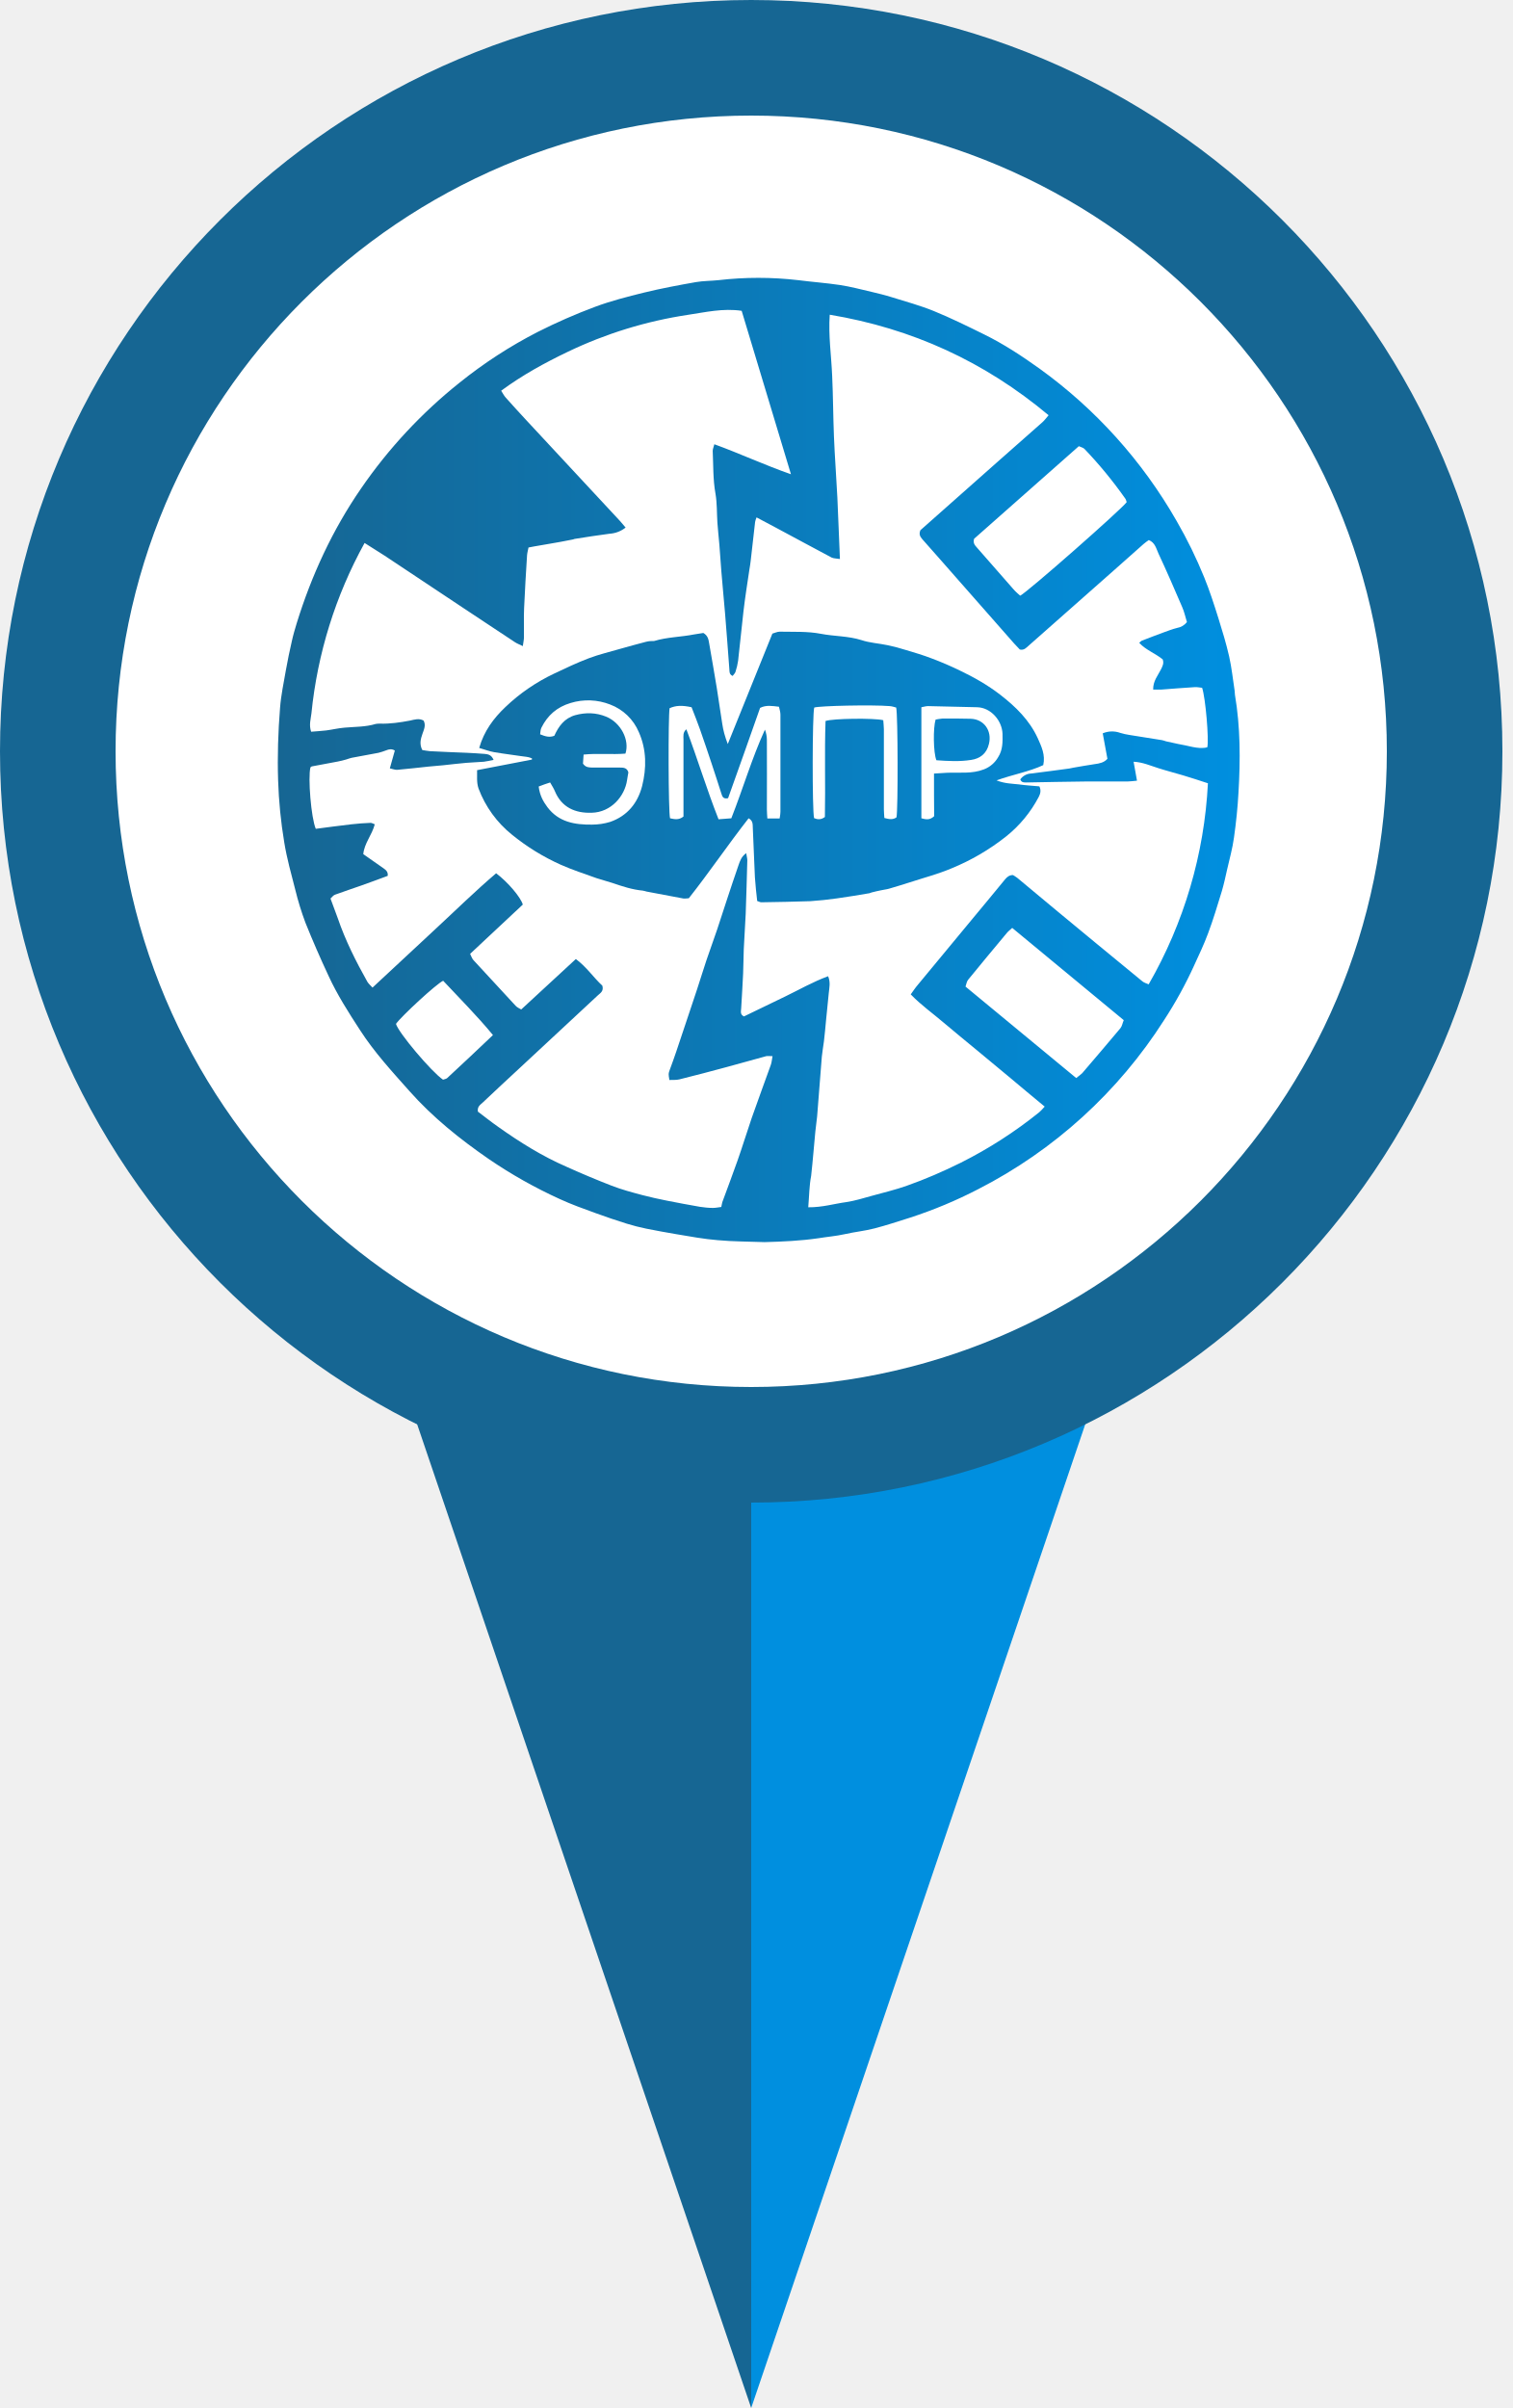
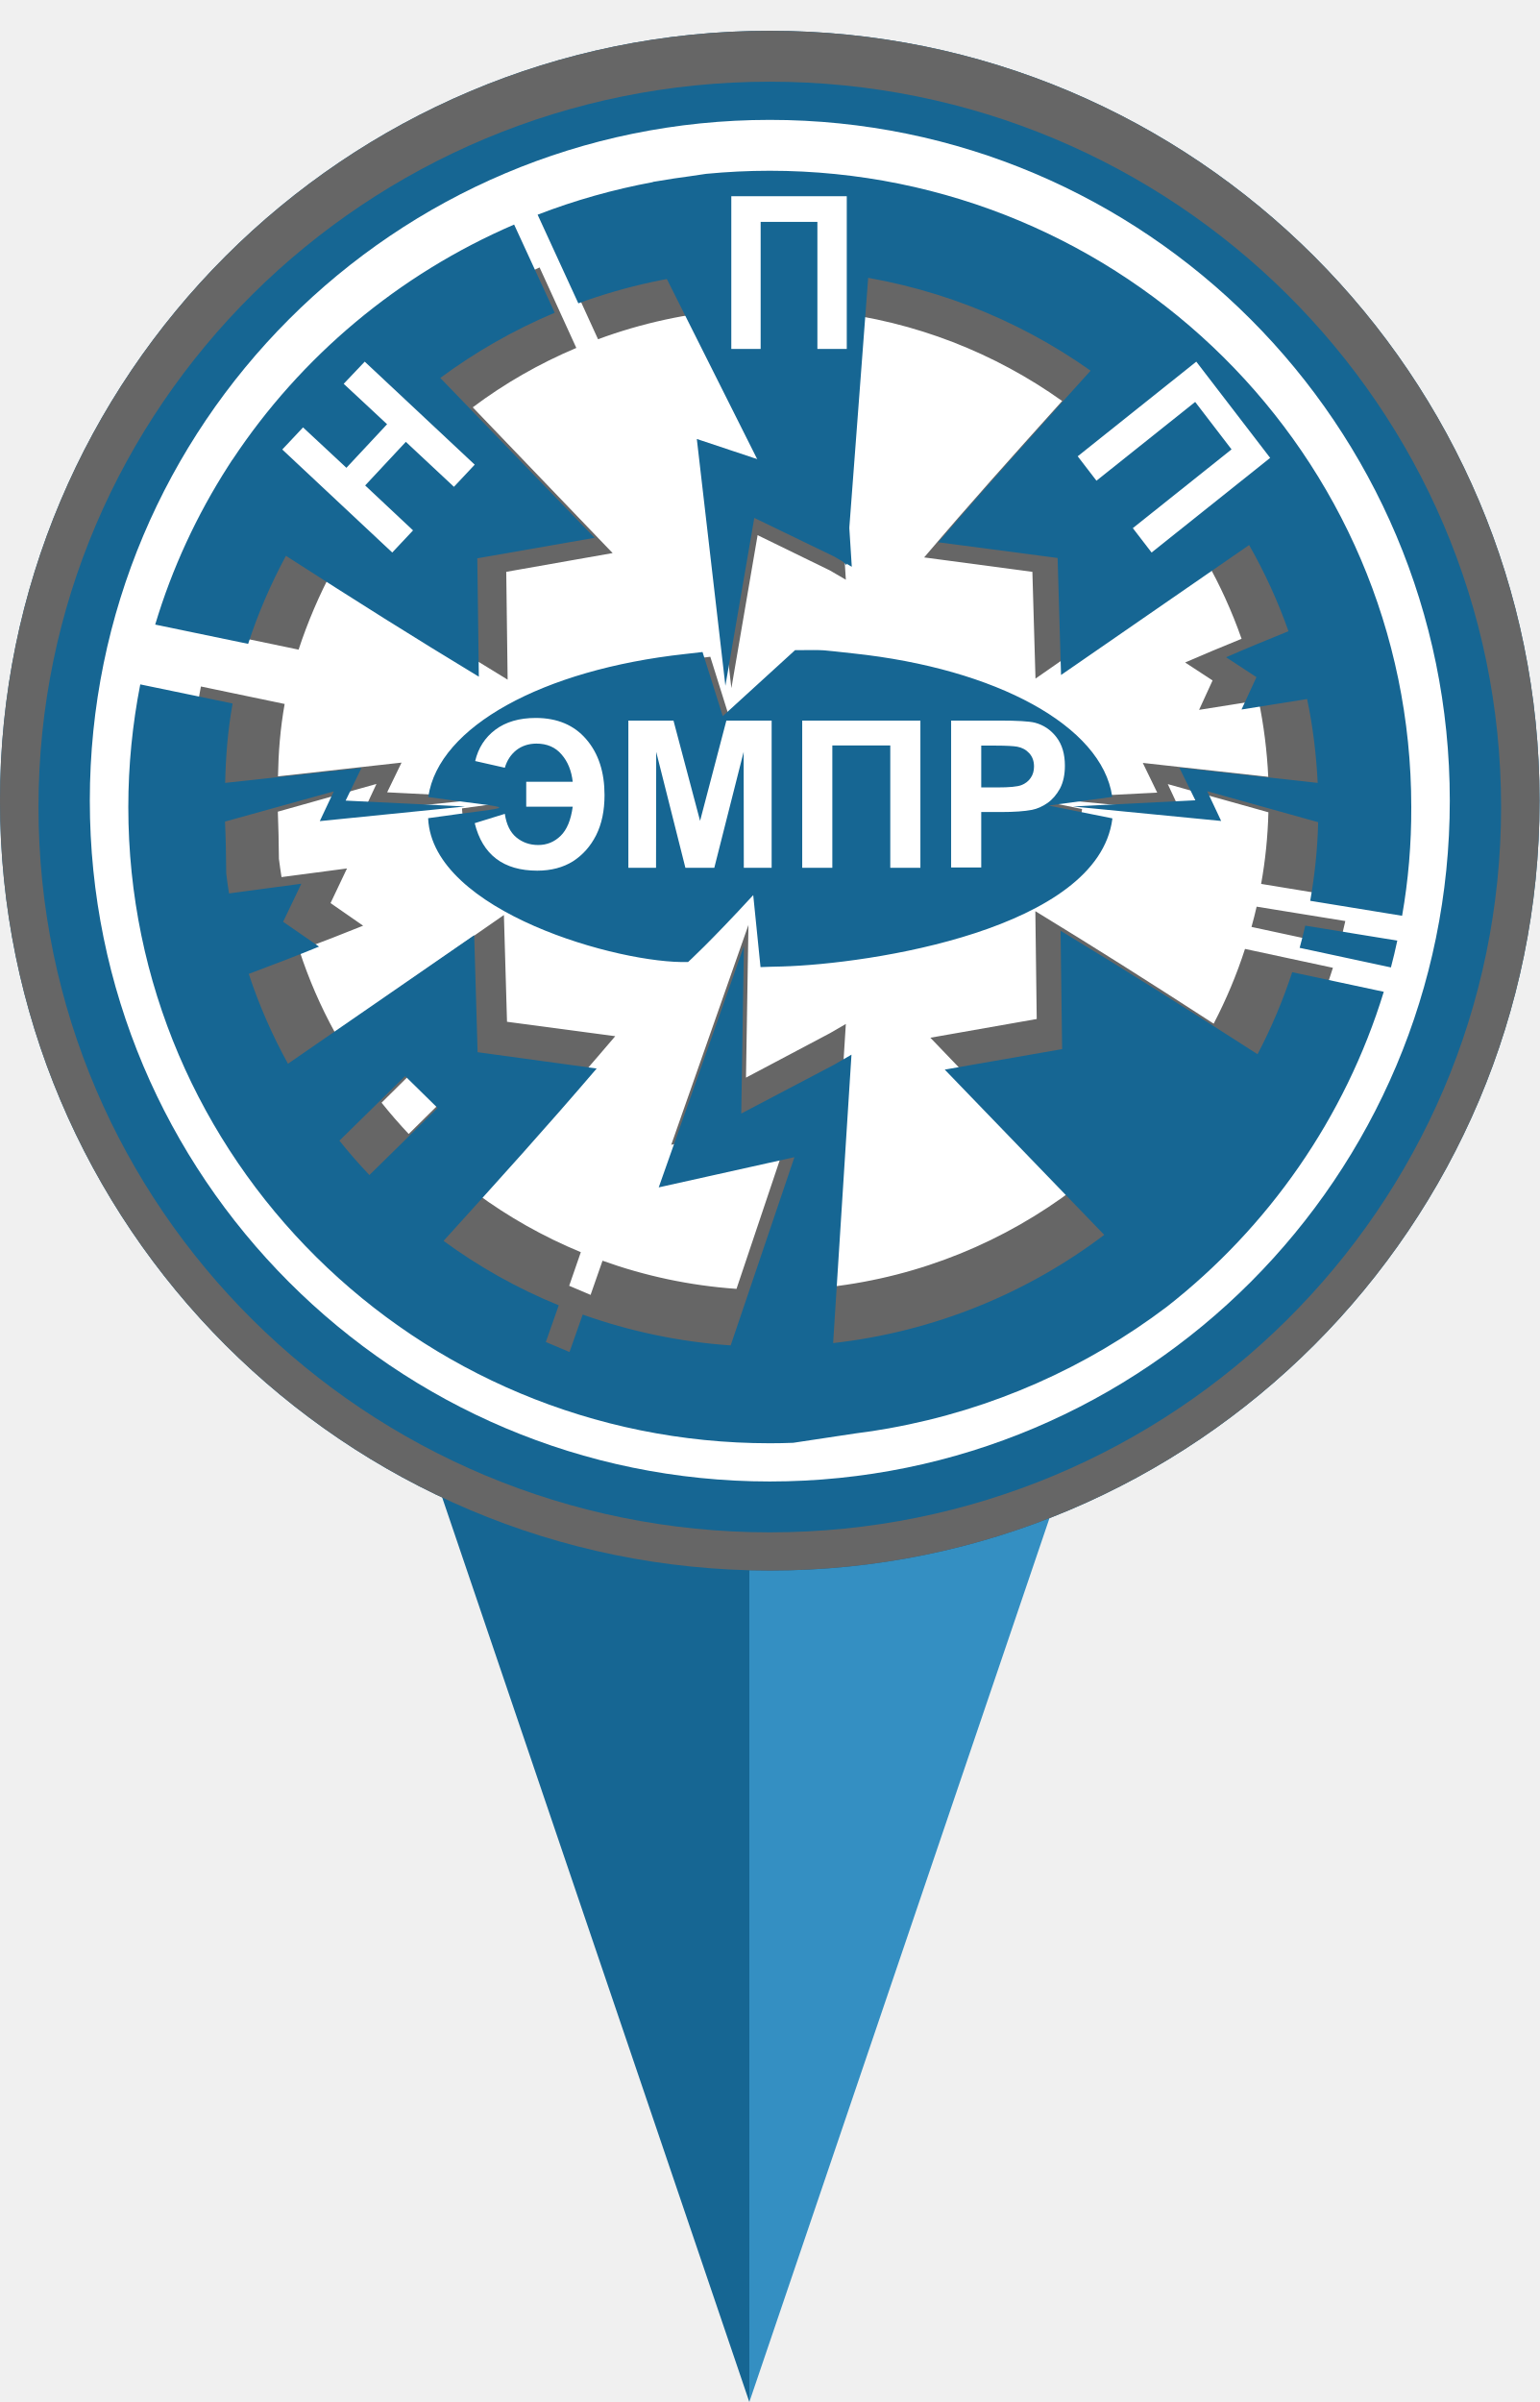
- <svg xmlns="http://www.w3.org/2000/svg" width="49" height="78" fill="none">
-   <path d="M24.336 78L13.104 44.928l11.232 1.46V78z" fill="#166693" />
-   <path d="M24.336 78l11.232-33.072-11.232 1.46V78z" fill="#008FDF" />
-   <circle cx="24.336" cy="24.336" r="24.336" fill="#166693" />
-   <circle cx="24.336" cy="24.336" r="20.592" fill="#fff" />
-   <path d="M24.77 40.235c-.508-.02-1.01-.016-1.518-.063-.45-.036-.895-.12-1.34-.194a32.64 32.64 0 01-.974-.179 6.596 6.596 0 01-.634-.162 22.62 22.62 0 01-1.01-.342c-.393-.142-.786-.283-1.163-.457a15.379 15.379 0 01-2.293-1.292c-.937-.646-1.822-1.355-2.576-2.206-.56-.63-1.136-1.255-1.597-1.97-.372-.572-.739-1.144-1.021-1.759a33.5 33.5 0 01-.749-1.722 9.39 9.39 0 01-.33-1.072c-.13-.504-.272-1.013-.356-1.528a15.135 15.135 0 01-.199-2.006c-.026-.788 0-1.576.063-2.359.031-.41.12-.814.188-1.213.058-.315.12-.635.194-.945.042-.194.1-.389.157-.578.482-1.554 1.157-3.02 2.084-4.364a15.873 15.873 0 013.194-3.43 14.85 14.85 0 012.534-1.644 18.283 18.283 0 011.86-.814c.507-.189 1.041-.325 1.575-.457.555-.136 1.12-.241 1.686-.341.24-.042.487-.037.728-.063a11.212 11.212 0 012.587 0c.45.058.9.09 1.35.157.346.053.681.142 1.021.221.22.053.44.105.655.173.455.142.921.268 1.361.447.555.226 1.095.493 1.629.756.633.31 1.225.699 1.796 1.108a15.66 15.66 0 014.445 4.937c.34.588.639 1.198.895 1.828.178.436.32.882.461 1.329.126.404.251.814.346 1.229.083.367.12.74.178 1.113.005.042.005.09.01.131.178 1.05.178 2.106.115 3.167-.026.489-.078.977-.146 1.46-.047.347-.142.683-.22 1.025-.053.236-.105.478-.173.709-.141.457-.277.919-.445 1.365-.131.357-.298.704-.456 1.05a13.368 13.368 0 01-.968 1.76 15.515 15.515 0 01-6.021 5.478 14.59 14.59 0 01-2.21.924c-.383.121-.76.247-1.147.347-.32.084-.65.115-.974.189-.282.063-.565.084-.848.131-.576.084-1.157.11-1.744.126zm1.414-1.129c.456.005.843-.115 1.236-.168.282-.042.56-.131.832-.205.377-.105.76-.194 1.126-.325.597-.21 1.178-.463 1.749-.746a14.152 14.152 0 002.54-1.634c.057-.047.104-.105.177-.183-.382-.316-.743-.615-1.104-.92-.357-.294-.712-.588-1.069-.887-.36-.3-.727-.594-1.089-.903-.356-.305-.738-.573-1.078-.925.083-.115.152-.22.23-.31.57-.693 1.147-1.381 1.717-2.074.372-.452.75-.898 1.116-1.35.068-.079.136-.131.251-.131.042.026.094.057.142.094.863.72 1.727 1.44 2.596 2.154.482.399.97.798 1.456 1.197.053.042.126.063.2.095a14.522 14.522 0 001.92-6.513c-.277-.09-.539-.179-.806-.257-.267-.08-.534-.147-.795-.231-.257-.08-.508-.195-.807-.21.037.215.073.399.11.614-.126.01-.215.026-.309.026h-1.361c-.639.006-1.273.021-1.911.032-.079 0-.163.005-.2-.1a.454.454 0 01.346-.19c.414-.052.828-.104 1.241-.162.042-.005.084-.02.126-.026.23-.037.46-.084.696-.116.157-.02.31-.052.414-.173-.052-.289-.105-.557-.152-.825a.778.778 0 01.566-.015c.099.031.199.052.303.068.351.058.702.11 1.053.168.042.005.083.026.125.037.126.026.257.058.383.084.162.031.324.063.481.1.163.031.32.052.477.01.057-.252-.058-1.602-.168-1.927-.073-.006-.157-.027-.24-.021-.357.02-.713.052-1.069.078-.089.006-.178 0-.277 0-.005-.278.152-.451.251-.65.052-.106.105-.2.058-.327-.236-.194-.54-.299-.76-.535a.37.37 0 01.079-.069c.236-.089.466-.183.702-.267.146-.053.293-.11.445-.148a.513.513 0 00.319-.189c-.052-.168-.084-.33-.152-.483-.251-.583-.502-1.166-.77-1.738-.073-.158-.11-.357-.314-.436-.057.042-.115.079-.167.126l-.958.85-2.765 2.443c-.079.068-.147.158-.288.126-.052-.058-.12-.126-.183-.194l-1.9-2.159c-.357-.404-.713-.814-1.074-1.218-.079-.09-.116-.168-.063-.294.817-.72 1.639-1.45 2.46-2.18.498-.441.996-.877 1.493-1.318.068-.058.12-.137.199-.226-2.079-1.739-4.42-2.81-7.09-3.256-.047.682.053 1.334.079 1.985.031.656.031 1.313.058 1.97.026.656.078 1.307.11 1.964.031.65.052 1.302.083 1.995-.11-.02-.199-.015-.267-.047-.607-.32-1.21-.651-1.811-.971a77.03 77.03 0 00-.623-.331c-.027.073-.042.11-.047.152l-.142 1.25c-.01.095-.026.189-.042.284-.068.456-.141.913-.194 1.37-.062.53-.11 1.061-.172 1.586a2.092 2.092 0 01-.084.358c-.016.052-.063.094-.094.136-.11-.052-.1-.131-.105-.21-.047-.61-.09-1.218-.141-1.828-.037-.451-.084-.903-.12-1.36-.027-.289-.037-.578-.064-.861-.02-.237-.047-.468-.063-.704-.02-.315-.01-.635-.062-.94-.084-.462-.068-.925-.09-1.387 0-.063.032-.126.053-.215.838.305 1.623.672 2.482.972-.54-1.797-1.068-3.546-1.597-5.294-.608-.09-1.178.047-1.739.13a13.736 13.736 0 00-3.895 1.198c-.744.357-1.466.751-2.157 1.26.052.08.089.158.146.221.22.247.445.494.67.736l3.027 3.256c.063.068.12.142.188.22a.927.927 0 01-.523.2c-.377.047-.754.11-1.131.168-.016 0-.032.016-.047.016l-.409.079-.36.063c-.163.026-.326.058-.488.084a5.82 5.82 0 00-.188.036c-.016.09-.042.174-.047.258a92.345 92.345 0 00-.095 1.702c-.015.315 0 .63-.005.945 0 .084-.02.163-.037.289-.115-.058-.193-.084-.261-.131-.55-.363-1.1-.725-1.65-1.093l-2.56-1.702c-.21-.136-.424-.268-.655-.415a14.393 14.393 0 00-1.722 5.52c-.021.184-.084.373-.01.594.167-.016.33-.021.491-.042.2-.026.393-.074.592-.09.34-.031.68-.02 1.01-.12.042-.01.09-.01.131-.01.336.01.66-.038.985-.1.141-.032.288-.08.434 0 .084.152.01.294-.036.43-.058.168-.105.331-.005.525.078.01.162.032.246.037.398.021.8.037 1.204.053.194.01.382.02.576.036.115.01.22.037.283.195-.116.02-.215.047-.315.058-.188.015-.382.02-.57.036-.252.021-.503.053-.754.079-.157.016-.314.026-.466.042-.34.037-.676.074-1.016.105-.068.005-.141-.026-.24-.047.062-.215.11-.394.162-.578-.105-.063-.194-.042-.283-.005a2.228 2.228 0 01-.246.079c-.288.057-.582.105-.87.162-.057.01-.115.037-.172.053-.095.026-.184.052-.278.068-.277.053-.56.105-.843.158-.015.005-.026.02-.042.031-.084.331.021 1.634.173 1.99.377-.046.764-.104 1.152-.146a8.26 8.26 0 01.623-.047c.042 0 .09.031.136.047-.089.346-.34.614-.372.966.23.163.445.315.66.462.084.058.147.121.131.242-.283.105-.565.21-.848.31-.283.1-.57.194-.859.3-.057.02-.1.083-.146.125.083.226.162.43.235.636.246.72.587 1.397.958 2.058.042.069.11.127.168.19.686-.636 1.346-1.256 2.01-1.87.665-.615 1.31-1.25 1.995-1.833.383.289.796.777.864 1.014-.555.52-1.12 1.05-1.707 1.596.037.074.058.147.105.2l1.367 1.48c.047.053.12.085.183.122l1.77-1.634c.35.258.581.61.858.862.053.183-.068.241-.146.315-.843.788-1.686 1.565-2.53 2.353-.402.373-.805.745-1.203 1.123-.074.069-.178.127-.152.29.21.157.43.335.665.498.696.494 1.419.946 2.204 1.287a29.2 29.2 0 001.466.615c.325.126.66.215.995.304.262.069.524.126.79.179.357.073.718.136 1.074.2.136.02.277.036.419.036.089 0 .183-.02.272-.031.016-.069.021-.116.032-.153.162-.446.335-.893.492-1.344.162-.457.303-.925.46-1.381.2-.573.414-1.146.618-1.718.032-.084.037-.184.058-.289-.09 0-.147-.01-.204 0-.43.116-.854.236-1.278.352-.508.137-1.02.273-1.534.4-.105.026-.22.015-.325.02-.036-.21-.031-.205.01-.325.074-.195.142-.394.21-.589.116-.346.23-.693.346-1.034l.33-.988c.104-.315.199-.63.303-.94.116-.336.236-.672.351-1.008.11-.331.215-.662.325-.993.12-.362.24-.725.366-1.087.047-.131.09-.273.247-.383.015.1.036.168.036.23-.016.578-.031 1.156-.052 1.734-.016.383-.047.767-.063 1.15-.01.263-.01.525-.021.788-.016.378-.042.75-.063 1.13-.005.088-.042.193.09.256.444-.215.895-.43 1.345-.65.455-.221.895-.474 1.382-.652.084.205.037.373.021.546-.031.294-.058.588-.089.888-.02.226-.042.451-.068.677-.021.163-.052.331-.068.494-.052.646-.1 1.287-.152 1.933-.016.163-.042.33-.058.493l-.062.678c-.026.252-.042.504-.074.756-.063.326-.063.657-.094 1.02zm8.681-4.186c.09-.073.147-.11.194-.157.414-.483.827-.967 1.236-1.455.057-.068.068-.168.11-.263-1.215-1.003-2.404-1.99-3.613-2.988-.068.063-.131.11-.178.168-.419.504-.838 1.003-1.251 1.512-.048.058-.058.148-.084.221 1.204.993 2.387 1.97 3.586 2.962zM36.5 16.265c-.016-.042-.021-.079-.042-.11a13.965 13.965 0 00-1.325-1.613c-.041-.042-.115-.057-.183-.089l-3.393 2.999c-.042.142.026.21.09.283.397.452.79.904 1.188 1.355.068.08.146.142.214.205.215-.094 3.3-2.81 3.451-3.03zM15.97 33.528c-.524-.635-1.084-1.192-1.613-1.759-.21.09-1.361 1.155-1.529 1.397.079.284 1.147 1.55 1.524 1.807.042-.016.1-.021.136-.053.487-.446.963-.903 1.482-1.392z" fill="url(#paint0_linear)" />
-   <path d="M15.456 24.947c.607-.116 1.193-.232 1.775-.342 0-.01.005-.02.005-.037-.042-.015-.079-.036-.12-.042-.372-.057-.744-.1-1.11-.162-.158-.027-.315-.09-.482-.137.157-.546.466-.961.848-1.323.466-.447 1-.81 1.586-1.088.367-.173.739-.351 1.116-.493.33-.126.675-.205 1.015-.305.273-.079.55-.152.828-.226a.767.767 0 01.152-.026c.041-.005.089.005.13-.005.42-.126.86-.126 1.283-.21a5.4 5.4 0 01.304-.048c.152.09.167.216.188.337.084.483.168.96.247 1.444.062.389.12.777.178 1.166.031.205.083.404.178.651.492-1.213.963-2.38 1.445-3.577.063-.015.152-.063.24-.063.446.01.896-.015 1.33.069.435.084.885.068 1.315.204.267.09.56.105.837.163.205.042.404.095.603.158.282.084.565.168.837.273.31.116.613.247.906.389.461.22.906.472 1.314.787.503.389.948.825 1.215 1.408.12.268.252.54.178.872-.46.215-.974.3-1.513.494.262.105.498.105.723.13.22.032.445.043.665.064.062.131.031.241-.021.341a4.03 4.03 0 01-1.058 1.282 7.31 7.31 0 01-1.77 1.034c-.434.184-.9.305-1.35.452-.22.073-.446.137-.67.205-.085.026-.174.031-.258.052-.099.021-.204.042-.303.069-.026.005-.047.02-.073.026-.351.058-.702.12-1.058.168a11.6 11.6 0 01-.859.09c-.529.02-1.063.026-1.592.036-.031 0-.068-.021-.13-.042-.027-.247-.058-.51-.074-.767-.026-.53-.042-1.066-.068-1.602-.005-.11.01-.23-.136-.31-.67.857-1.277 1.755-1.937 2.59-.084.005-.126.015-.168.01a80.425 80.425 0 01-1.199-.226c-.042-.01-.084-.026-.125-.031-.34-.032-.66-.137-.98-.247-.172-.058-.35-.1-.518-.157-.393-.142-.785-.268-1.162-.436a7.108 7.108 0 01-1.571-.967 3.495 3.495 0 01-1.09-1.502c-.067-.2-.041-.394-.046-.593zm9.801 1.565c.016-.1.026-.158.026-.216V23.15c0-.084-.026-.162-.047-.257-.22-.026-.413-.063-.612.037-.346.982-.691 1.964-1.037 2.925-.168.037-.188-.063-.22-.157-.105-.32-.204-.646-.314-.967-.126-.373-.246-.74-.377-1.108a25.909 25.909 0 00-.272-.714c-.314-.069-.508-.058-.712.031-.047.273-.042 3.356.015 3.566.136.027.278.069.435-.057v-2.5c0-.105-.026-.226.094-.326.367.972.66 1.949 1.042 2.915.157-.01.293-.021.414-.032.382-.971.665-1.943 1.089-2.872a.94.94 0 01.063.33c.005.752 0 1.503 0 2.259 0 .094.01.184.015.289h.398zm-7.806-1.035c.036.289.146.483.282.667.367.489.89.573 1.445.567a2.02 2.02 0 00.592-.089c.555-.194.89-.61 1.032-1.16.146-.584.146-1.177-.105-1.744a1.634 1.634 0 00-.932-.898 1.95 1.95 0 00-1.283-.048c-.44.132-.744.4-.942.799-.032.063-.032.147-.042.215.167.068.303.11.46.047.137-.304.325-.567.676-.667.34-.094.68-.084 1 .047.482.195.77.762.628 1.198-.44.037-.89-.016-1.356.031-.01.126-.016.226-.02.294.093.132.203.121.308.127h.89c.115 0 .23.005.273.157-.011.074-.032.163-.042.247-.074.52-.514 1.045-1.147 1.06-.534.017-.974-.172-1.194-.703-.037-.09-.089-.168-.152-.278-.125.037-.246.084-.371.131zm11.592.998c.052-.247.047-3.32-.01-3.556-.063-.015-.131-.042-.21-.047-.565-.047-2.267-.01-2.445.047-.063.2-.068 3.325-.005 3.582.11.047.225.058.35-.037.021-1.034-.015-2.08.021-3.109.226-.084 1.576-.1 1.87-.026.005.095.02.194.02.294v2.595c0 .094.011.183.016.278.157.042.278.063.393-.021zm1.215-1.418c.172-.01.303-.021.43-.026.397-.016.8.042 1.188-.11a.895.895 0 00.46-.395c.152-.236.147-.493.142-.756-.016-.43-.377-.85-.822-.861-.53-.01-1.063-.026-1.592-.037-.073 0-.141.026-.215.037v3.597c.147.037.267.069.414-.068-.005-.43-.005-.882-.005-1.381z" fill="url(#paint1_linear)" />
-   <path d="M30.336 24.626c-.1-.241-.11-1.045-.026-1.318.063-.01.136-.026.215-.032.303 0 .607-.005.916.006.435.01.702.388.597.814-.073.315-.288.478-.581.52-.372.058-.744.037-1.12.01z" fill="url(#paint2_linear)" />
-   <defs>
-     <linearGradient id="paint0_linear" x1="9" y1="9" x2="40.16" y2="9" gradientUnits="userSpaceOnUse">
-       <stop stop-color="#166693" />
-       <stop offset="1" stop-color="#008FDF" />
-     </linearGradient>
-     <linearGradient id="paint1_linear" x1="9" y1="9" x2="40.16" y2="9" gradientUnits="userSpaceOnUse">
-       <stop stop-color="#166693" />
-       <stop offset="1" stop-color="#008FDF" />
-     </linearGradient>
-     <linearGradient id="paint2_linear" x1="9" y1="9" x2="40.16" y2="9" gradientUnits="userSpaceOnUse">
-       <stop stop-color="#166693" />
-       <stop offset="1" stop-color="#008FDF" />
-     </linearGradient>
-   </defs>
+ <svg xmlns="http://www.w3.org/2000/svg" width="50" height="78" viewBox="0 0 50 78" fill="none">
+   <path d="M24.336 78L13.104 44.928L24.336 46.388V78Z" fill="#166693" />
+   <path d="M24.336 78L35.568 44.928L24.336 46.388V78Z" fill="#348FC2" />
+   <circle cx="25" cy="26" r="25" fill="#166693" />
+   <circle cx="24.336" cy="24.336" r="20.592" fill="white" />
+   <path d="M25 49.347C37.886 49.347 48.333 38.987 48.333 26.206C48.333 13.426 37.886 3.066 25 3.066C12.113 3.066 1.666 13.426 1.666 26.206C1.666 38.987 12.113 49.347 25 49.347Z" fill="white" />
+   <path d="M25 51C38.807 51 50 39.807 50 26C50 12.193 38.807 1 25 1C11.193 1 0 12.193 0 26C0 39.807 11.193 51 25 51Z" fill="#666666" />
+   <path d="M25 49.76C38.117 49.76 48.75 39.215 48.75 26.206C48.75 13.198 38.117 2.653 25 2.653C11.884 2.653 1.25 13.198 1.25 26.206C1.25 39.215 11.884 49.76 25 49.76Z" fill="#166693" />
+   <path d="M25 48.108C37.197 48.108 47.084 38.21 47.084 26C47.084 13.791 37.197 3.893 25 3.893C12.804 3.893 2.917 13.791 2.917 26C2.917 38.21 12.804 48.108 25 48.108Z" fill="white" />
+   <path d="M39.73 40.815C47.868 32.745 47.868 19.668 39.73 11.598C31.593 3.528 18.407 3.528 10.27 11.598C2.132 19.668 2.132 32.745 10.27 40.815C18.407 48.885 31.593 48.885 39.73 40.815Z" fill="white" />
+   <path fill-rule="evenodd" clip-rule="evenodd" d="M43.691 29.909C43.631 30.181 43.565 30.447 43.495 30.713L40.644 30.1C40.705 29.884 40.76 29.663 40.811 29.442L43.691 29.909ZM15.353 13.227L19.896 17.96L16.441 18.569L16.486 22.071C14.482 20.85 12.966 19.89 10.81 18.493C10.367 19.322 9.995 20.192 9.697 21.096L6.953 20.523C8.544 15.212 12.457 10.886 17.524 8.685L18.717 11.298C17.514 11.805 16.385 12.453 15.353 13.227ZM37.507 15.81C37.22 15.468 36.918 15.132 36.6 14.815L34.641 16.75L35.598 17.694L37.507 15.81ZM13.273 36.823L15.283 34.839L14.326 33.894L12.392 35.808C12.669 36.155 12.966 36.497 13.273 36.823ZM27.51 21.377C26.508 21.272 26.8 21.272 25.793 21.272L23.663 23.226L23.068 21.327C23.048 21.327 22.575 21.387 22.555 21.387C18.365 21.85 15.308 23.543 15.005 25.613C15.005 25.618 15.005 25.623 15.005 25.628C17.791 26.03 17.785 25.849 15.005 26.251C15.005 26.256 15.005 26.256 15.005 26.261C15.136 29.025 20.661 30.573 22.655 30.512C22.655 30.512 23.285 29.934 24.574 28.533L24.791 30.668C24.821 30.668 25.38 30.653 25.41 30.653C28.044 30.583 34.712 29.553 35.14 26.291C35.14 26.282 35.14 26.276 35.14 26.271L33.267 25.89L35.135 25.633C35.135 25.628 35.135 25.623 35.135 25.618C34.828 23.533 31.735 21.83 27.51 21.377ZM44.079 27.317C44.97 15.986 39.103 5.318 24.7 6.951L22.696 7.258C22.389 7.298 22.076 7.343 21.774 7.399L21.598 7.424H21.633C20.455 7.64 19.316 7.966 18.224 8.393L19.422 11.016C20.822 10.499 22.308 10.167 23.859 10.057L25.868 16.026L22.907 15.031L23.753 22.347L24.604 17.378L26.951 18.523L27.47 18.825L26.921 10.122C29.731 10.438 32.315 11.469 34.495 13.021C32.778 14.931 31.534 16.312 30.013 18.101L33.528 18.569L33.629 22.036L39.164 18.192C39.622 19.001 40.01 19.855 40.322 20.744C39.632 21.026 39.123 21.237 38.489 21.513L39.38 22.096L38.942 23.051L40.876 22.744C41.042 23.548 41.148 24.377 41.188 25.226L37.114 24.774L37.582 25.739L33.977 25.92L38.338 26.347L37.925 25.462L41.193 26.377C41.173 27.171 41.093 27.945 40.957 28.703L43.842 29.176C43.953 28.568 44.029 27.945 44.079 27.317ZM25.491 44.788L27.581 44.471C27.913 44.431 28.24 44.381 28.563 44.32L28.598 44.315H28.593C35.573 43.054 41.218 38.019 43.288 31.427L40.433 30.814C40.161 31.658 39.819 32.467 39.416 33.241C37.265 31.849 35.623 30.809 33.624 29.588L33.669 33.09L30.215 33.698L34.908 38.587C32.647 40.306 29.912 41.451 26.931 41.793L27.47 33.251L26.951 33.552L24.227 34.994L24.307 30.035L21.799 37.175L25.793 36.276L23.919 41.853C22.398 41.748 20.938 41.431 19.568 40.939L19.18 42.049L18.485 41.753L18.863 40.662C17.649 40.16 16.511 39.517 15.474 38.753C17.206 36.828 18.45 35.447 19.981 33.648L16.466 33.18L16.365 29.713L10.876 33.527C10.413 32.683 10.025 31.794 9.723 30.864C10.483 30.578 11.072 30.352 11.793 30.06L10.735 29.326L11.269 28.201L9.143 28.482C9.113 28.286 9.083 28.09 9.058 27.889C9.053 27.357 9.043 26.839 9.023 26.357L12.226 25.457L11.813 26.342L16.088 25.905L12.573 25.729L13.041 24.764L9.028 25.211C9.043 24.432 9.098 23.689 9.244 22.86L6.525 22.292C6.464 22.603 6.409 22.915 6.369 23.232C6.298 23.664 6.238 24.096 6.177 24.523C6.172 24.498 6.167 24.483 6.167 24.488C6.167 24.523 6.162 24.563 6.162 24.598C5.88 26.628 6.51 27.749 6.076 29.437C4.364 34.949 11.787 45.235 25.491 44.788Z" fill="#666666" />
+   <path fill-rule="evenodd" clip-rule="evenodd" d="M25.76 46.852L27.784 46.547C28.148 46.502 28.511 46.447 28.87 46.382L28.905 46.377H28.895C32.237 45.776 35.302 44.395 37.892 42.437C41.193 39.854 43.687 36.295 44.94 32.206L41.966 31.57C41.663 32.491 41.289 33.382 40.84 34.233C38.462 32.706 36.655 31.565 34.443 30.223L34.494 34.068L30.682 34.733L35.862 40.1C33.368 41.987 30.349 43.243 27.057 43.614L27.653 34.248L27.082 34.578L24.073 36.16L24.159 30.724L21.393 38.558L25.8 37.577L23.73 43.689C22.054 43.574 20.443 43.228 18.924 42.688L18.495 43.904L17.727 43.579L18.146 42.387C16.808 41.842 15.551 41.136 14.405 40.295C16.314 38.187 17.692 36.666 19.378 34.698L15.511 34.168L15.4 30.369L9.352 34.543C8.842 33.617 8.412 32.641 8.079 31.625C8.917 31.31 9.569 31.064 10.361 30.739L9.195 29.933L9.786 28.697L7.438 29.012C7.403 28.797 7.372 28.581 7.347 28.361C7.342 27.776 7.332 27.21 7.307 26.679L10.841 25.698L10.386 26.664L15.102 26.189L11.225 25.998L11.739 24.937L7.312 25.423C7.332 24.572 7.393 23.751 7.554 22.845L4.555 22.224C4.303 23.516 4.167 24.847 4.167 26.209C4.167 37.622 13.496 46.867 25.002 46.867C25.26 46.867 25.507 46.862 25.76 46.852ZM45.535 29.738L42.551 29.252C42.698 28.421 42.789 27.57 42.809 26.699L39.204 25.693L39.659 26.659L34.842 26.189L38.821 25.988L38.3 24.927L42.794 25.423C42.748 24.492 42.637 23.586 42.45 22.7L40.32 23.04L40.805 21.989L39.82 21.343C40.517 21.038 41.082 20.808 41.845 20.497C41.501 19.521 41.072 18.585 40.567 17.699L34.459 21.919L34.347 18.119L30.47 17.609C32.151 15.652 33.525 14.135 35.418 12.037C33.01 10.331 30.157 9.204 27.057 8.859L27.663 18.405L27.093 18.074L24.497 16.818L23.558 22.269L22.63 14.255L25.901 15.346L23.68 8.799C21.968 8.924 20.327 9.284 18.782 9.85L17.46 6.972C18.661 6.506 19.923 6.151 21.221 5.91H21.18L21.372 5.88C21.711 5.82 22.049 5.77 22.392 5.725L22.932 5.645C23.609 5.58 24.301 5.545 24.997 5.545C36.508 5.545 45.833 14.796 45.833 26.204C45.838 27.41 45.737 28.591 45.535 29.738ZM45.379 30.544C45.318 30.839 45.247 31.129 45.172 31.415L42.208 30.779C42.274 30.539 42.334 30.298 42.39 30.058L45.379 30.544ZM5.04 20.282L8.059 20.908C8.382 19.912 8.796 18.96 9.286 18.049C11.669 19.581 13.335 20.632 15.551 21.974L15.501 18.13L19.312 17.464L14.299 12.273C15.44 11.427 16.687 10.716 18.015 10.155L16.697 7.292C12.941 8.909 9.766 11.582 7.554 14.921L7.534 14.946C7.489 15.011 7.448 15.076 7.408 15.141C6.393 16.723 5.59 18.45 5.04 20.282ZM27.708 21.218C32.373 21.714 35.786 23.581 36.12 25.863C36.12 25.868 36.12 25.873 36.12 25.878L34.055 26.159L36.124 26.574C36.124 26.584 36.124 26.589 36.124 26.599C35.65 30.173 28.289 31.305 25.381 31.385C25.346 31.385 24.73 31.4 24.699 31.405L24.462 29.067C23.044 30.609 22.347 31.239 22.347 31.239C20.145 31.31 14.047 29.608 13.905 26.579C13.905 26.574 13.905 26.574 13.905 26.569C16.975 26.124 16.985 26.324 13.911 25.883C13.911 25.878 13.911 25.873 13.911 25.868C14.244 23.601 17.621 21.744 22.246 21.238C22.266 21.233 22.791 21.173 22.816 21.173L23.473 23.255L25.82 21.113C26.926 21.103 26.603 21.103 27.708 21.218ZM11.997 38.157C11.659 37.802 11.331 37.427 11.023 37.041L13.158 34.944L14.213 35.98L11.997 38.157Z" fill="#166693" />
+   <path fill-rule="evenodd" clip-rule="evenodd" d="M17.09 25.387H18.6C18.56 25.03 18.441 24.732 18.237 24.499C18.039 24.266 17.766 24.147 17.423 24.147C17.165 24.147 16.946 24.222 16.768 24.36C16.589 24.504 16.465 24.693 16.395 24.931L15.432 24.713C15.531 24.291 15.75 23.949 16.087 23.696C16.425 23.443 16.862 23.314 17.398 23.314C18.098 23.314 18.649 23.547 19.042 24.009C19.439 24.47 19.633 25.075 19.633 25.818C19.633 26.324 19.543 26.756 19.36 27.122C19.176 27.485 18.923 27.767 18.605 27.971C18.287 28.169 17.9 28.273 17.448 28.273C16.351 28.273 15.67 27.757 15.417 26.731L16.395 26.428C16.445 26.77 16.569 27.028 16.768 27.192C16.966 27.356 17.204 27.44 17.478 27.44C17.761 27.44 18.004 27.341 18.207 27.142C18.411 26.944 18.54 26.632 18.6 26.195H17.09V25.387V25.387ZM20.407 28.179V23.399H21.872L22.736 26.656L23.59 23.399H25.06V28.179H24.156L24.151 24.415L23.198 28.179H22.259L21.311 24.415L21.306 28.179H20.407ZM26.053 23.399H29.891V28.179H28.913V24.207H27.031V28.179H26.053V23.399ZM30.889 28.179V23.399H32.453C33.044 23.399 33.432 23.423 33.61 23.468C33.889 23.542 34.122 23.696 34.306 23.934C34.494 24.177 34.584 24.485 34.584 24.866C34.584 25.159 34.529 25.407 34.425 25.605C34.316 25.803 34.181 25.962 34.018 26.076C33.854 26.19 33.685 26.265 33.511 26.299C33.278 26.344 32.94 26.369 32.503 26.369H31.867V28.169H30.889V28.179ZM31.867 24.207V25.57H32.399C32.781 25.57 33.039 25.546 33.169 25.496C33.298 25.447 33.402 25.367 33.471 25.263C33.546 25.159 33.581 25.03 33.581 24.891C33.581 24.718 33.531 24.574 33.427 24.46C33.322 24.346 33.193 24.276 33.034 24.247C32.92 24.227 32.687 24.212 32.334 24.212H31.867V24.207Z" fill="white" />
+   <path d="M12.739 17.942L9.167 14.597L9.842 13.879L11.25 15.191L12.571 13.776L11.162 12.463L11.845 11.744L15.417 15.089L14.742 15.808L13.18 14.348L11.859 15.764L13.414 17.223L12.739 17.942Z" fill="white" />
+   <path d="M38.851 11.744L41.25 14.869L37.399 17.942L36.79 17.15L39.996 14.593L38.815 13.052L35.609 15.61L35 14.817L38.851 11.744Z" fill="white" />
+   <path fill-rule="evenodd" clip-rule="evenodd" d="M21.25 8.248L24.919 15.564L27.491 18.355L28.333 7.198L21.25 8.248Z" fill="#166693" />
+   <path d="M23.757 6.372H27.5V11.331H26.546V7.205H24.703V11.331H23.75V6.372H23.757Z" fill="white" />
</svg>
